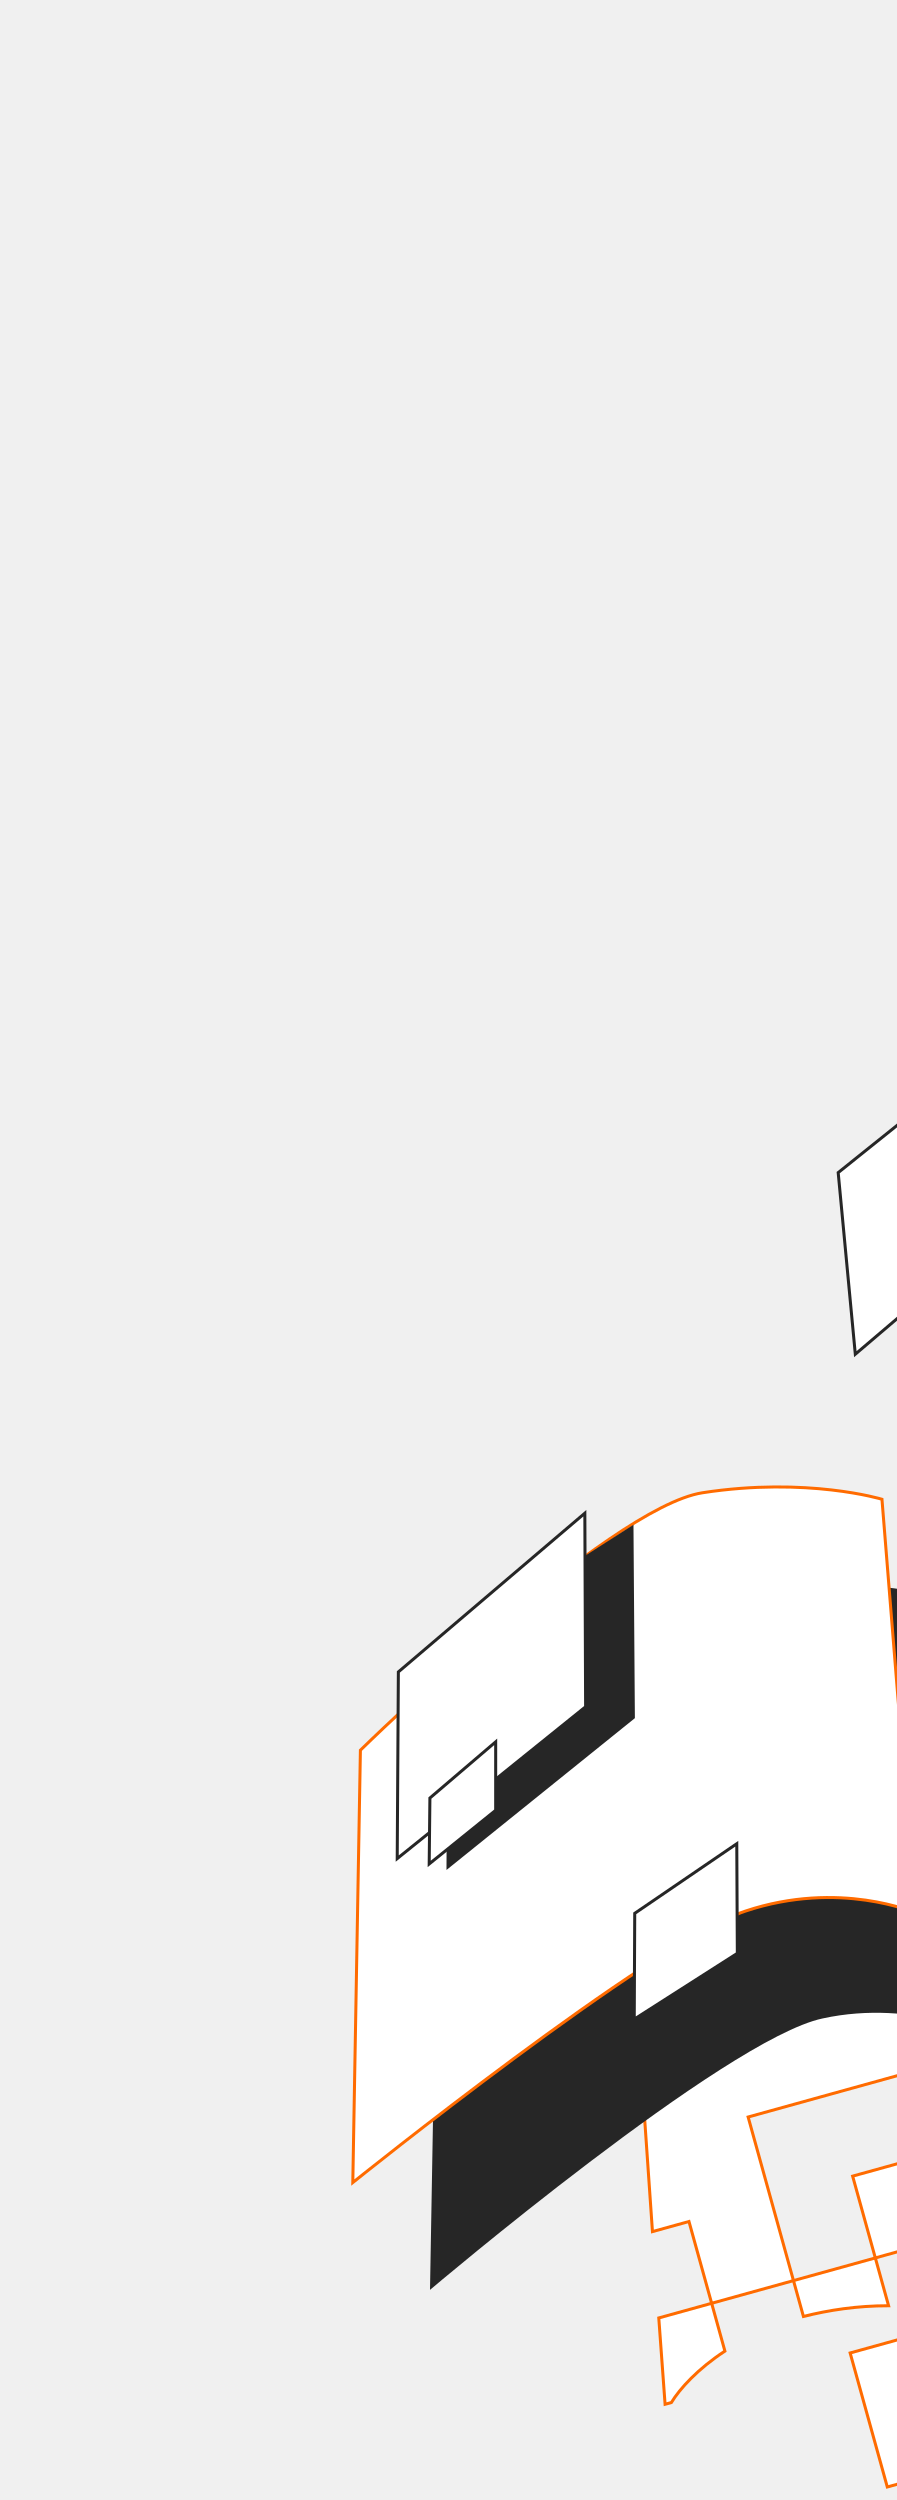
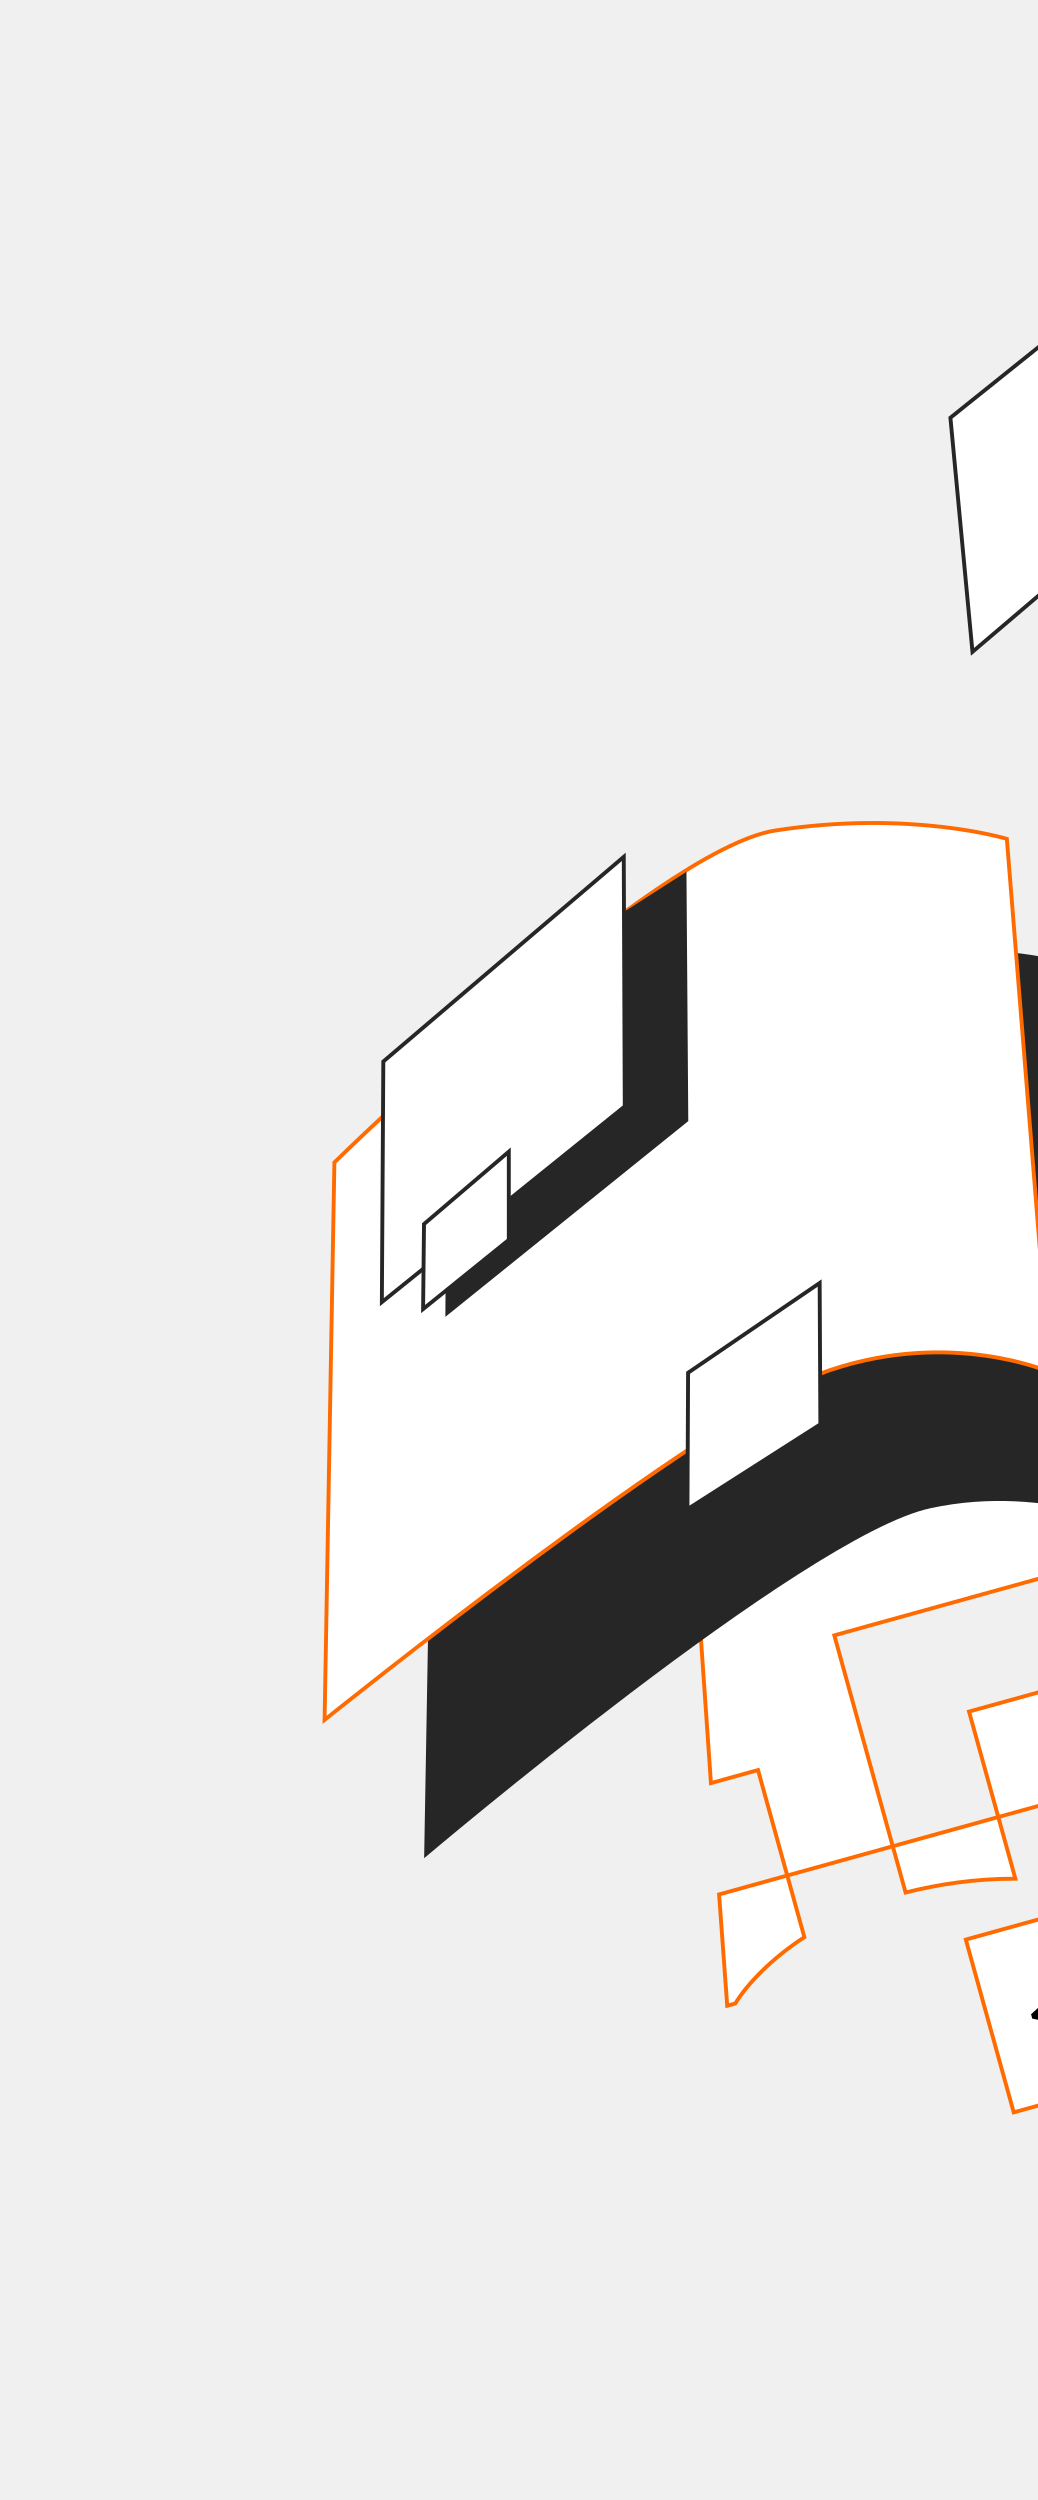
- <svg xmlns="http://www.w3.org/2000/svg" width="147" height="410" viewBox="0 0 147 410" fill="none" version="1.1" id="svg83">
-   <g clip-path="url(#clip0)" id="g76" transform="translate(1.570881,48.17369)">
-     <path d="m 206.82,347.489 13.421,-3.72 -3.718,-13.415 -13.421,3.721 -3.719,-13.415 13.422,-3.72 -3.719,-13.415 -13.421,3.72 -13.421,3.72 -3.718,-13.414 13.421,-3.72 -3.719,-13.415 -13.421,3.72 3.719,13.415 -13.422,3.72 -13.421,3.72 -3.718,-13.415 -13.421,3.721 -13.421,3.72 3.718,13.414 3.718,13.415 -13.421,3.72 -3.718,-13.414 -5.988,1.659 -6.264,-90.38 c 0,0 8.892,-13.243 32.782,-14.087 35.784,-1.251 53.347,17.993 82.961,24.563 18.611,4.175 22.74,-4.192 22.74,-4.192 l 12.076,77.658 c 0,0 31.148,-6.745 48.934,14.104 10.554,12.409 -5.31,25.362 -21.725,29.912 -17.138,4.751 -37.407,1.813 -69.859,-6.971 z" fill="#ffffff" stroke="#ff6b00" stroke-width="0.496" stroke-miterlimit="10" id="path48" />
-     <path d="m 144.156,329.967 c -5.224,0.004 -9.806,0.718 -13.964,1.76 l -1.631,-5.882 13.421,-3.72 z" fill="#ffffff" stroke="#ff6b00" stroke-width="0.496" stroke-miterlimit="10" id="path50" />
-     <path d="m 108.535,345.841 -1.032,0.286 -1.035,-14.158 8.673,-2.404 2.173,7.842 c -4.423,2.893 -7.407,6.165 -8.779,8.434 z" fill="#ffffff" stroke="#ff6b00" stroke-width="0.496" stroke-miterlimit="10" id="path52" />
-     <path d="m 138.262,308.712 13.422,-3.72 3.718,13.414 -13.421,3.72 z" fill="#ffffff" stroke="#ff6b00" stroke-width="0.496" stroke-miterlimit="10" id="path54" />
-     <path d="m 155.731,215.306 c 0,0 -12.984,-6.735 -29.422,-1.067 -16.439,5.667 -56.112,42.221 -56.112,42.221 l -1.247,70.905 c 0,0 48.421,-41.089 64.371,-44.51 15.199,-3.324 28.154,3.307 28.154,3.307 z" fill="#262626" id="path56" />
-     <path d="m 143.07,197.704 c 0,0 -12.258,-3.714 -29.423,-1.067 -15.456,2.395 -56.112,42.221 -56.112,42.221 l -1.247,70.906 c 0,0 48.907,-39.336 64.371,-44.511 15.463,-5.175 27.869,0.275 27.869,0.275 z" fill="#ffffff" stroke="#ff6b00" stroke-width="0.496" stroke-miterlimit="10" id="path58" />
-     <path d="m 102.318,201.888 0.231,31.716 -30.897,24.898 0.177,-33.051 22.561,-18.476 z" fill="#262626" id="path60" />
-     <path d="m 137.853,337.713 34.689,-9.615 6.092,21.979 -34.688,9.615 z" fill="#ffffff" stroke="#ff6b00" stroke-width="0.496" stroke-miterlimit="10" id="path62" />
-     <path d="m 169.818,341.249 -3.806,3.485 -0.244,-0.881 2.922,-2.558 -0.016,-0.055 -3.821,-0.689 -0.244,-0.881 5.056,1.029 z m -10.001,-2.503 0.743,-0.206 4.609,7.806 -0.743,0.206 z m -3.383,8.88 -3.937,-2.228 2.228,-3.937 0.676,0.383 -1.578,2.779 5.649,-1.566 0.21,0.757 -5.649,1.566 2.785,1.577 z m -10.13,0.141 -0.153,-0.551 3.806,-3.485 0.244,0.881 -2.921,2.558 0.015,0.055 3.822,0.69 0.244,0.88 z" fill="#000000" id="path64" />
-     <path d="m 94.342,199.989 0.128,31.744 -30.897,24.899 0.187,-30.609 z" fill="#ffffff" stroke="#262626" stroke-width="0.496" stroke-miterlimit="10" id="path66" />
-     <path d="m 138.699,173.915 -2.807,-29.78 30.925,-24.795 2.464,28.541 z" fill="#ffffff" stroke="#262626" stroke-width="0.496" stroke-miterlimit="10" id="path68" />
-     <path d="m 152.591,151.842 c -1.939,0.537 -3.946,-0.598 -4.483,-2.535 -0.537,-1.938 0.599,-3.944 2.538,-4.482 1.939,-0.537 3.946,0.598 4.483,2.536 0.537,1.937 -0.599,3.944 -2.538,4.481 z" fill="#ffffff" stroke="#262626" stroke-width="0.496" stroke-miterlimit="10" id="path70" />
-     <path d="m 79.721,237.489 -0.002,11.223 -10.902,8.8 0.116,-10.81 z" fill="#ffffff" stroke="#262626" stroke-width="0.496" stroke-miterlimit="10" id="path72" />
-     <path d="m 119.26,254.197 0.091,17.976 -16.907,10.798 0.081,-17.357 z" fill="#ffffff" stroke="#262626" stroke-width="0.496" stroke-miterlimit="10" id="path74" />
-   </g>
-   <defs id="defs81">
-     <clipPath id="clip0">
-       <rect width="406.889" height="312.031" fill="white" transform="matrix(-0.963665 0.267112 0.267112 0.963665 392.104 0)" id="rect78" />
-     </clipPath>
-   </defs>
+ <svg xmlns="http://www.w3.org/2000/svg" width="132" height="318" viewBox="0 0 132 318" fill="none">
+   <path d="M191.82 256.489L205.241 252.769L201.523 239.354L188.102 243.075L184.383 229.66L197.805 225.94L194.086 212.525L180.665 216.245L167.244 219.965L163.526 206.551L176.947 202.831L173.228 189.416L159.807 193.136L163.526 206.551L150.104 210.271L136.683 213.991L132.965 200.576L119.544 204.297L106.123 208.017L109.841 221.431L113.559 234.846L100.138 238.566L96.42 225.152L90.432 226.811L84.168 136.431C84.168 136.431 93.06 123.188 116.95 122.344C152.734 121.093 170.297 140.337 199.911 146.907C218.522 151.082 222.651 142.715 222.651 142.715L234.727 220.373C234.727 220.373 265.875 213.628 283.661 234.477C294.215 246.886 278.351 259.839 261.936 264.389C244.798 269.14 224.529 266.202 192.077 257.418L191.82 256.489Z" fill="white" stroke="#FF6B00" stroke-width="0.496" stroke-miterlimit="10" />
+   <path d="M129.156 238.967C123.932 238.971 119.35 239.685 115.192 240.727L113.561 234.845L126.982 231.125L129.156 238.967Z" fill="white" stroke="#FF6B00" stroke-width="0.496" stroke-miterlimit="10" />
+   <path d="M93.535 254.841L92.502 255.127L91.469 240.969L100.141 238.565L102.314 246.407C97.891 249.3 94.907 252.572 93.535 254.841Z" fill="white" stroke="#FF6B00" stroke-width="0.496" stroke-miterlimit="10" />
+   <path d="M123.262 217.712L136.684 213.992L140.402 227.406L126.981 231.126L123.262 217.712Z" fill="white" stroke="#FF6B00" stroke-width="0.496" stroke-miterlimit="10" />
+   <path d="M140.731 124.306C140.731 124.306 127.747 117.571 111.309 123.239C94.87 128.906 55.197 165.46 55.197 165.46L53.95 236.365C53.95 236.365 102.371 195.276 118.321 191.855C133.52 188.531 146.475 195.162 146.475 195.162L140.731 124.306Z" fill="#262626" />
+   <path d="M128.07 106.704C128.07 106.704 115.812 102.99 98.647 105.637C83.191 108.032 42.535 147.858 42.535 147.858L41.289 218.764C41.289 218.764 90.196 179.428 105.66 174.253C121.123 169.078 133.529 174.528 133.529 174.528L128.07 106.704Z" fill="white" stroke="#FF6B00" stroke-width="0.496" stroke-miterlimit="10" />
+   <path d="M87.318 110.888L87.549 142.604L56.652 167.502L56.829 134.451L79.39 115.975L87.318 110.888Z" fill="#262626" />
+   <path d="M122.853 246.713L157.542 237.098L163.634 259.077L128.946 268.692L122.853 246.713Z" fill="white" stroke="#FF6B00" stroke-width="0.496" stroke-miterlimit="10" />
+   <path d="M154.818 250.249L151.012 253.734L150.768 252.853L153.69 250.295L153.674 250.24L149.853 249.551L149.609 248.67L154.665 249.699L154.818 250.249ZM144.817 247.746L145.56 247.54L150.169 255.346L149.426 255.552L144.817 247.746ZM141.434 256.626L137.497 254.398L139.725 250.461L140.401 250.844L138.823 253.623L144.472 252.057L144.682 252.814L139.033 254.38L141.818 255.957L141.434 256.626ZM131.304 256.767L131.151 256.216L134.957 252.731L135.201 253.612L132.28 256.17L132.295 256.225L136.117 256.915L136.361 257.795L131.304 256.767Z" fill="black" />
+   <path d="M79.342 108.989L79.469 140.733L48.572 165.632L48.759 135.023L79.342 108.989Z" fill="white" stroke="#262626" stroke-width="0.496" stroke-miterlimit="10" />
+   <path d="M123.699 82.915L120.892 53.135L151.817 28.34L154.281 56.881L123.699 82.915Z" fill="white" stroke="#262626" stroke-width="0.496" stroke-miterlimit="10" />
+   <path d="M137.591 60.842C135.652 61.38 133.645 60.244 133.108 58.307C132.571 56.369 133.707 54.363 135.646 53.825C137.585 53.288 139.592 54.423 140.129 56.361C140.666 58.298 139.53 60.305 137.591 60.842Z" fill="white" stroke="#262626" stroke-width="0.496" stroke-miterlimit="10" />
+   <path d="M64.721 146.489L64.719 157.712L53.817 166.512L53.934 155.702L64.721 146.489Z" fill="white" stroke="#262626" stroke-width="0.496" stroke-miterlimit="10" />
+   <path d="M104.26 163.197L104.351 181.173L87.444 191.971L87.525 174.614L104.26 163.197Z" fill="white" stroke="#262626" stroke-width="0.496" stroke-miterlimit="10" />
</svg>
